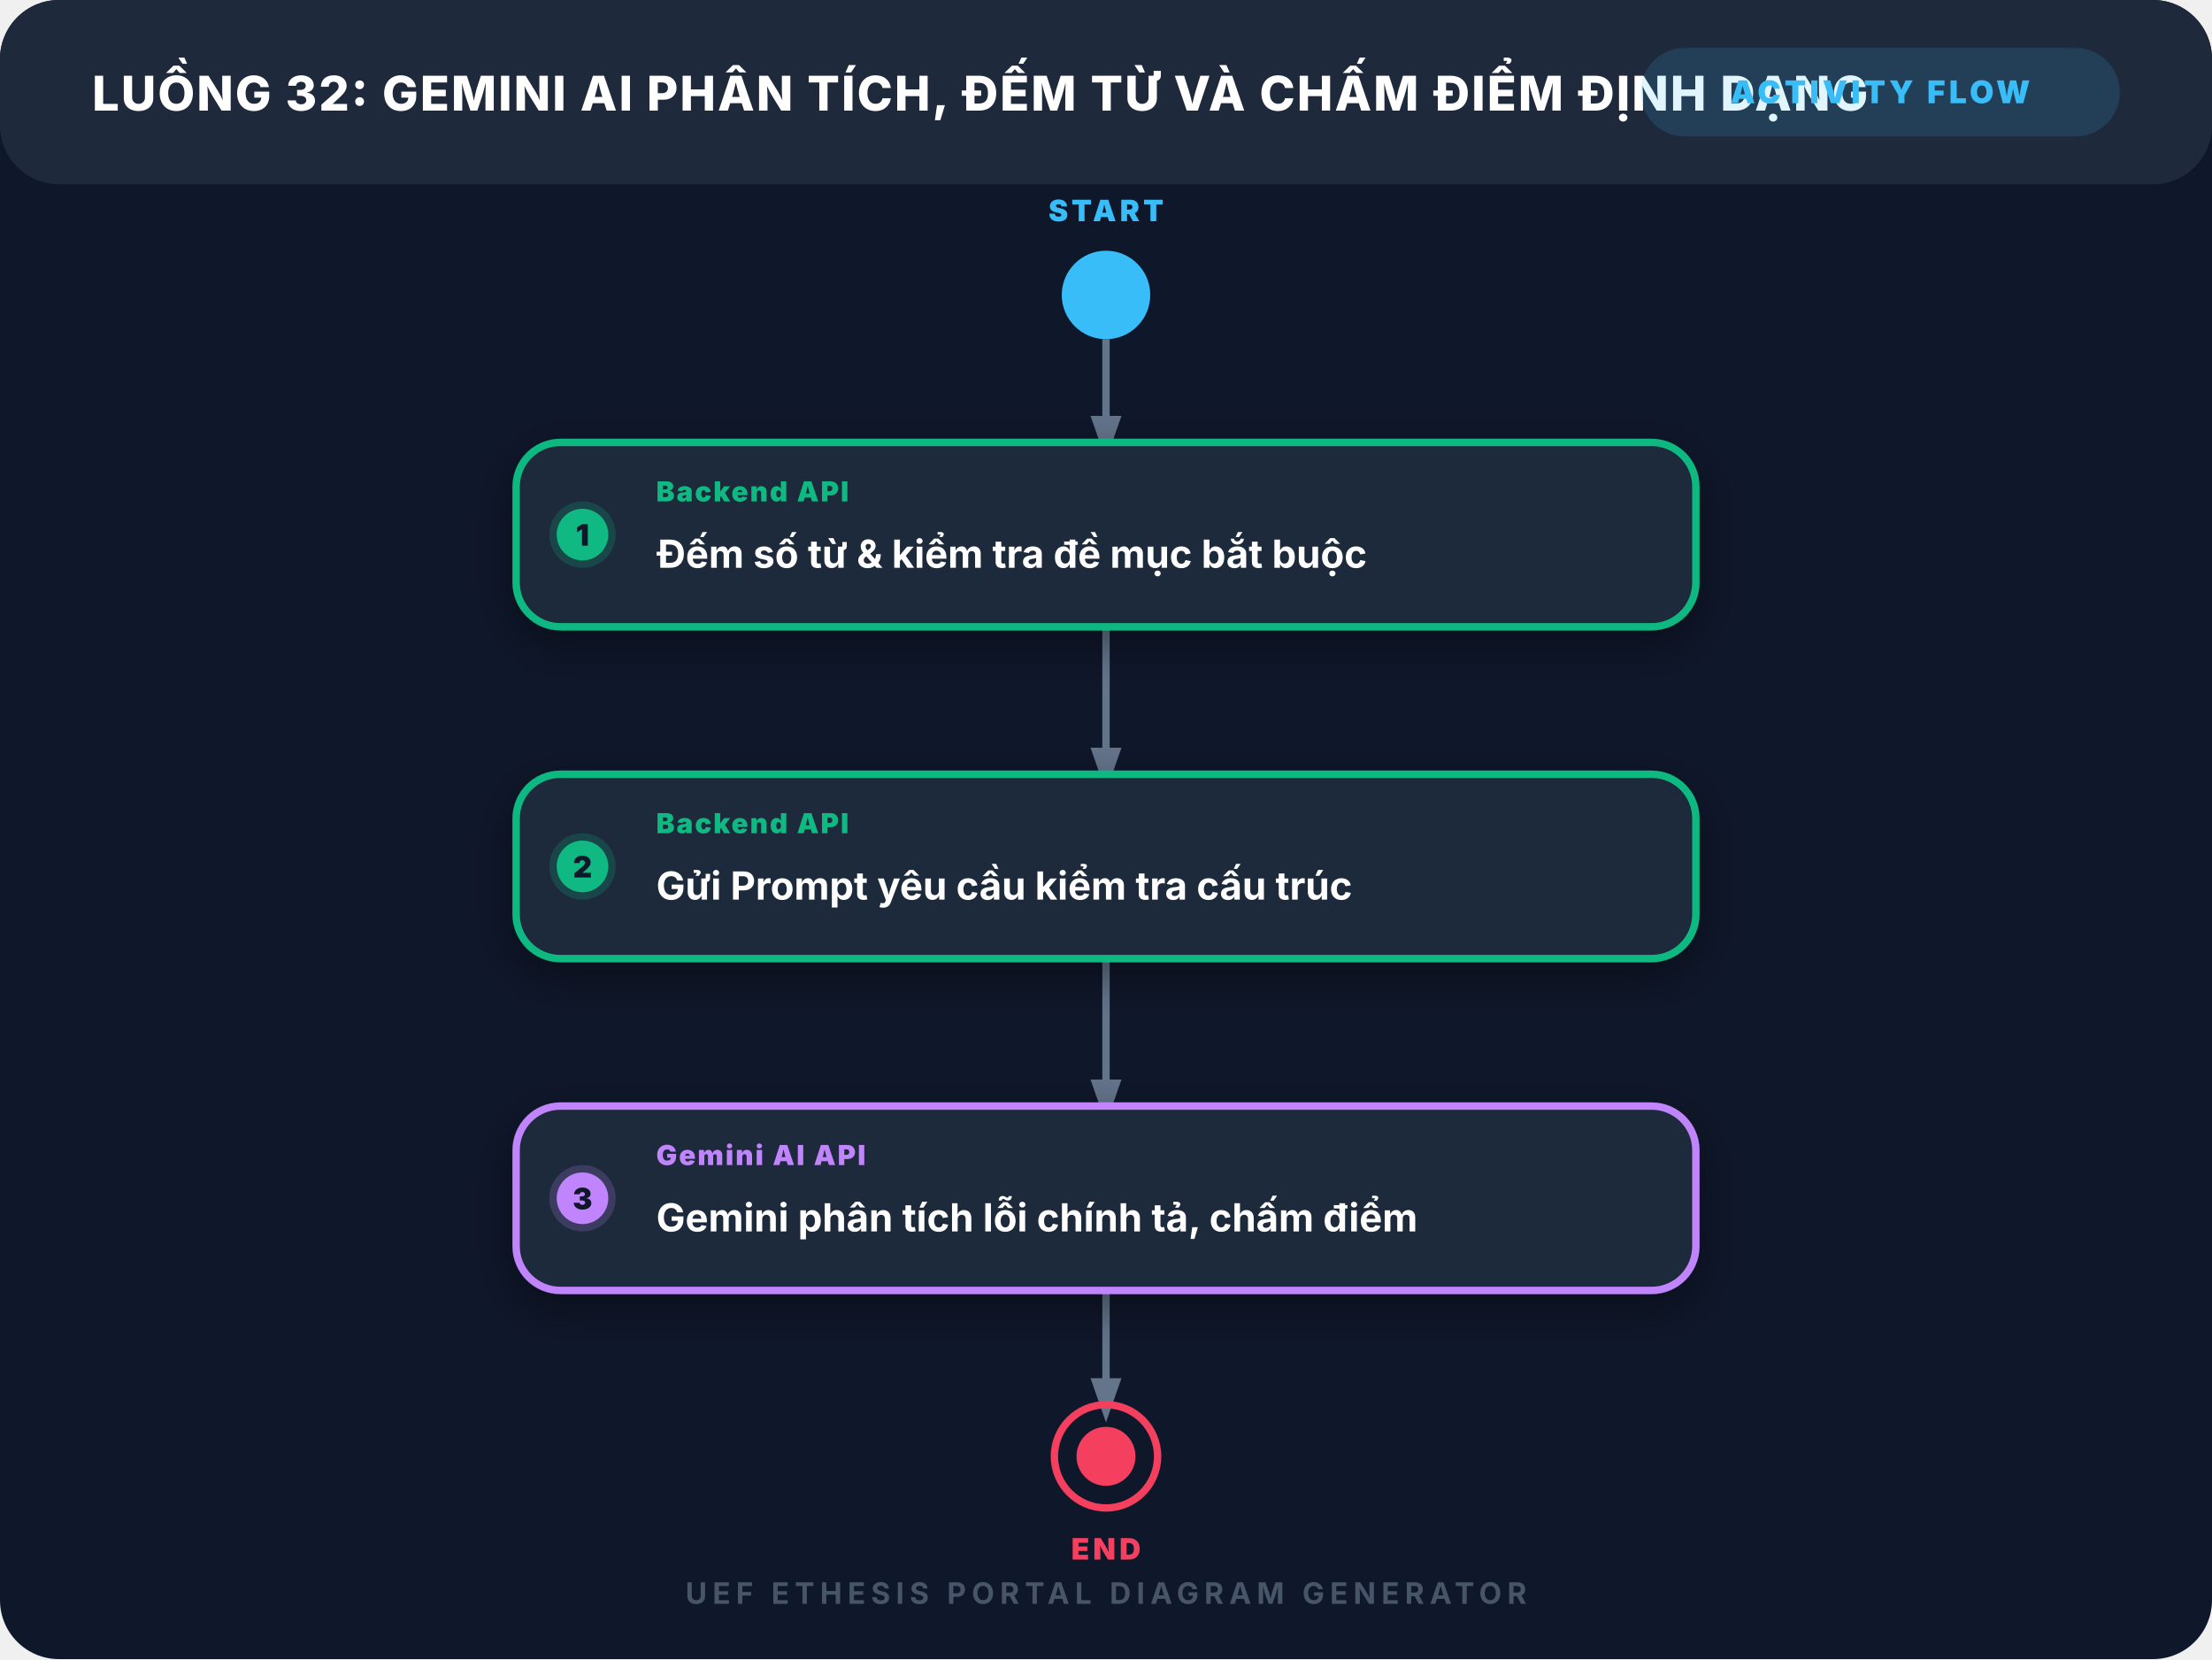
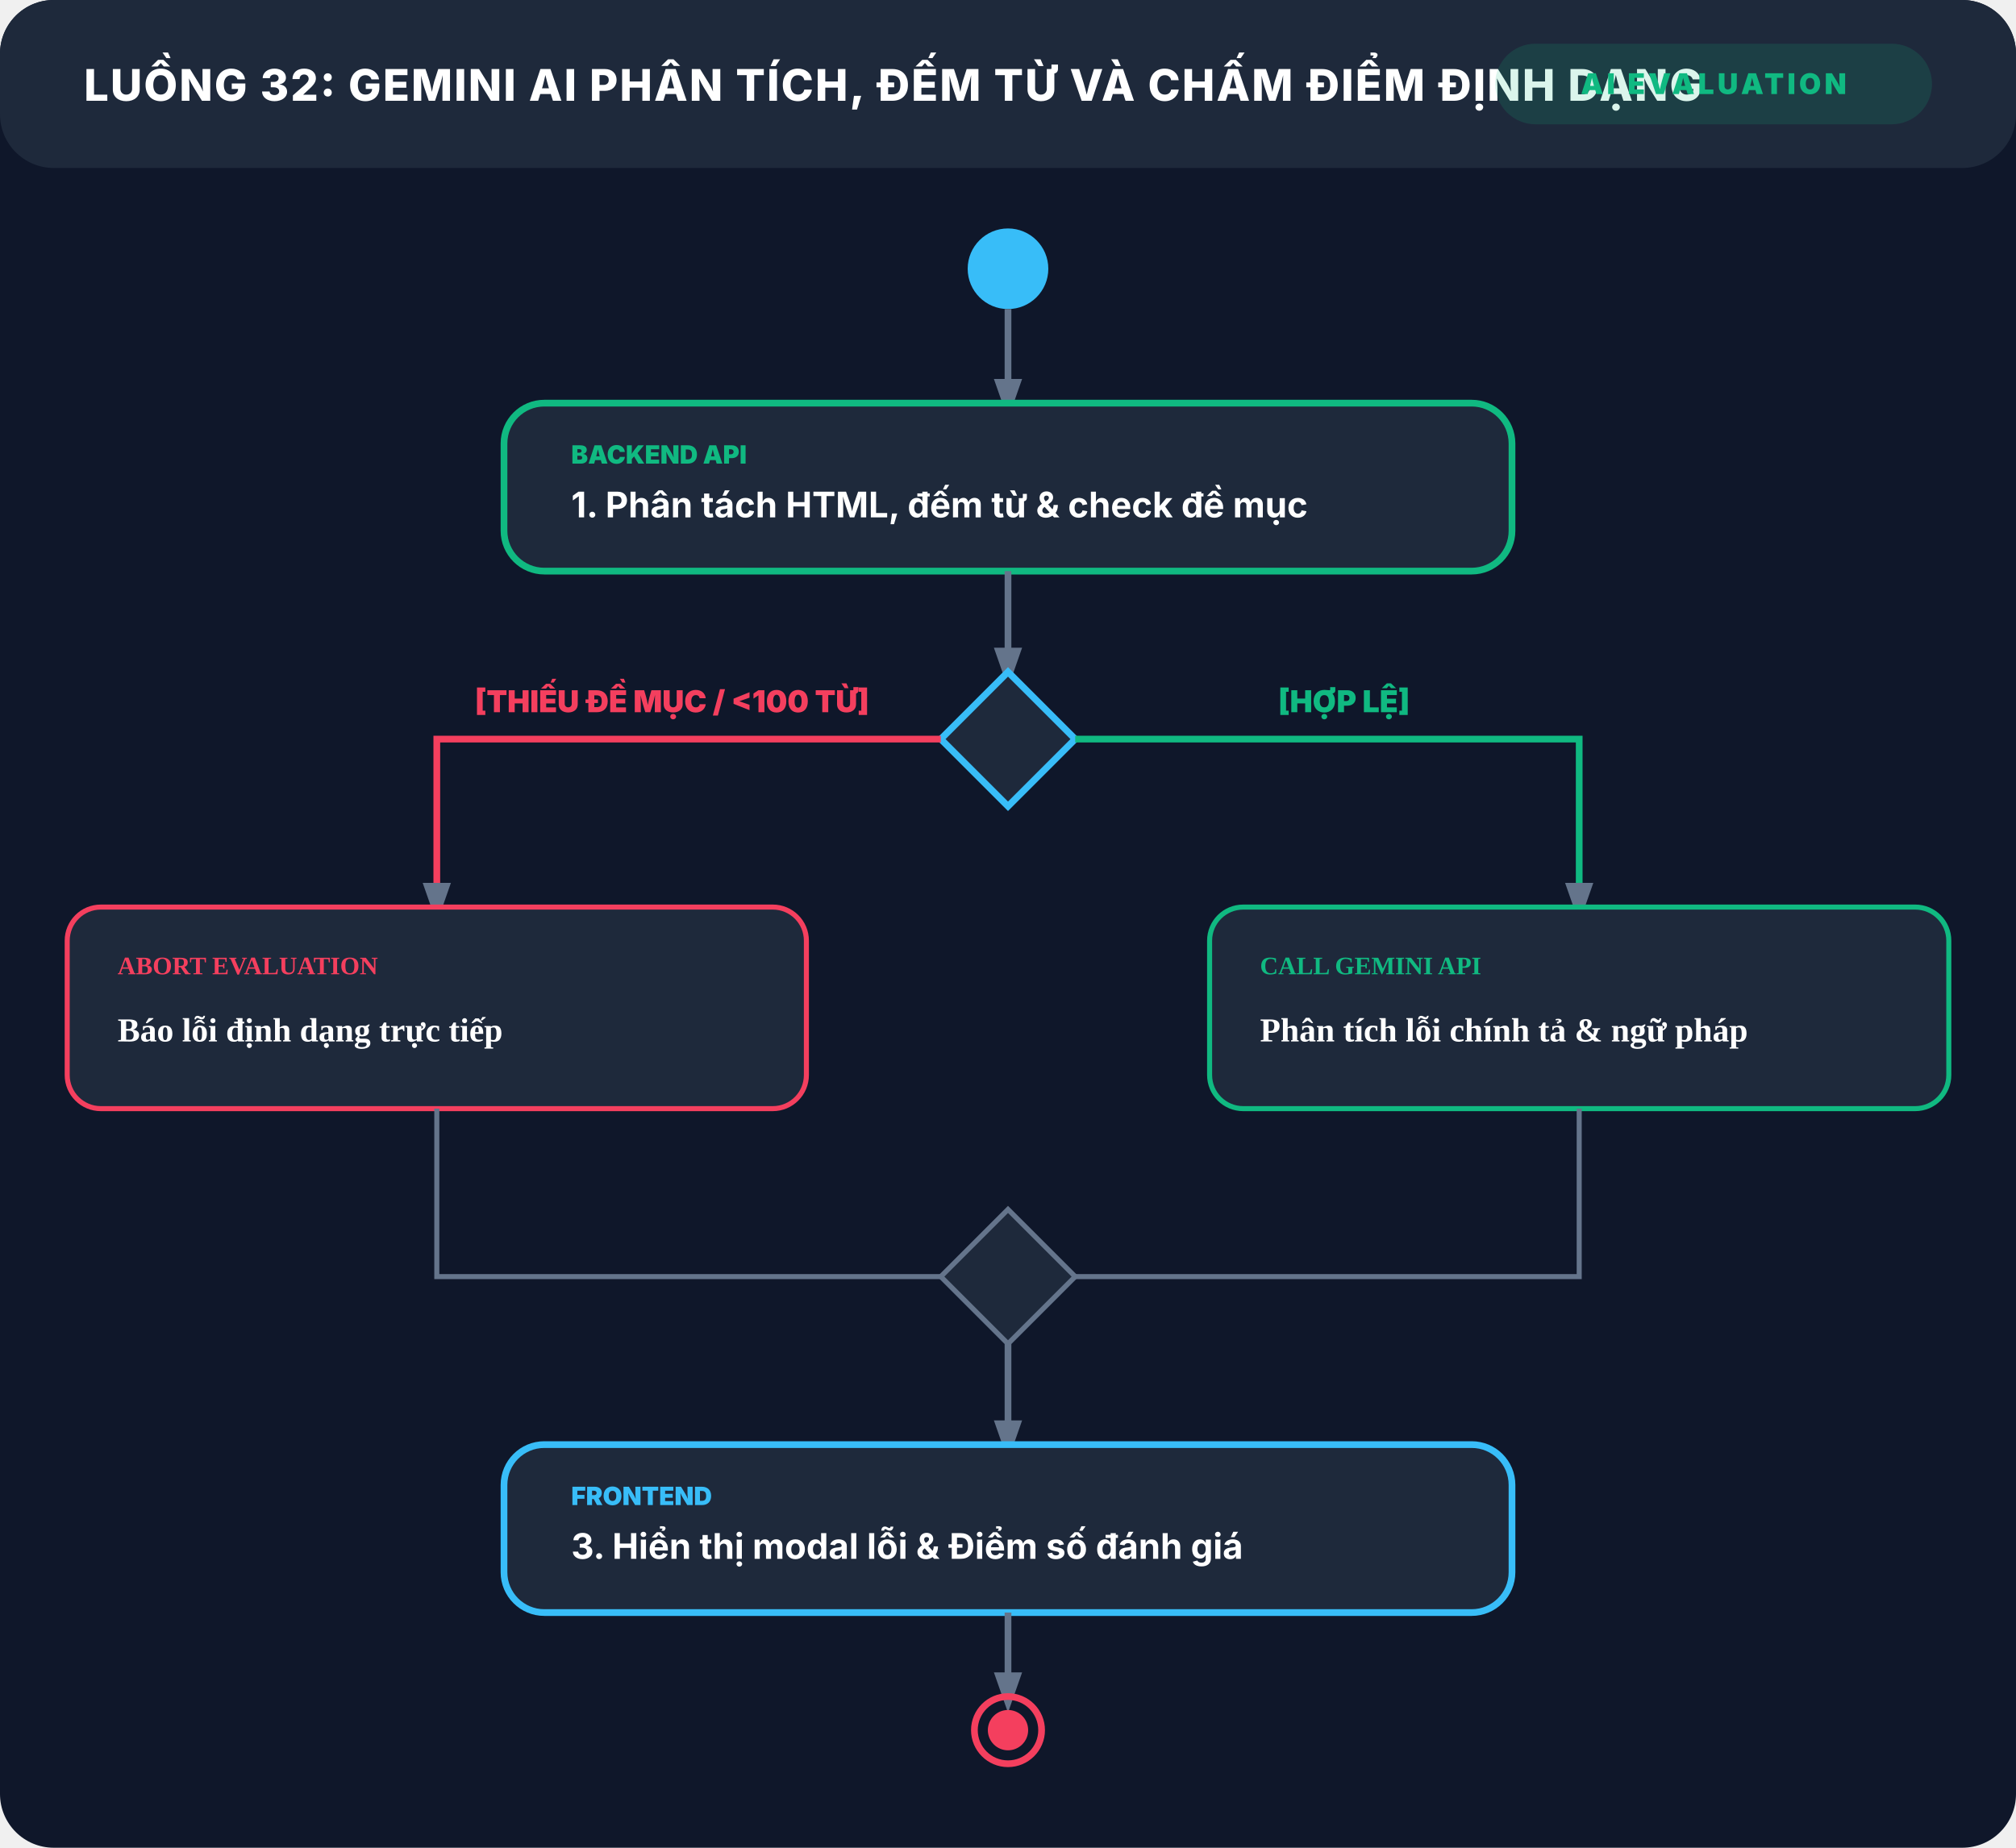
- <svg xmlns="http://www.w3.org/2000/svg" viewBox="0 0 600 450" width="600" height="450">
+ <svg xmlns="http://www.w3.org/2000/svg" viewBox="0 0 600 550" width="600" height="550">
  <defs>
    <marker id="arrow" viewBox="0 0 10 10" refX="6" refY="5" markerWidth="6" markerHeight="6" orient="auto-start-reverse">
      <path d="M 0 1.5 L 10 5 L 0 8.5 z" fill="#64748b" />
    </marker>
  </defs>
  <style>
        .title { font-family: 'Inter', sans-serif; font-size: 13px; font-weight: 800; fill: #ffffff; letter-spacing: 0.5px; }
      </style>
  <rect width="100%" height="100%" fill="#0f172a" rx="16" />
  <rect width="100%" height="50" fill="#1e293b" rx="16" />
  <text x="25" y="30" class="title">LUỒNG 32: GEMINI AI PHÂN TÍCH, ĐẾM TỪ VÀ CHẤM ĐIỂM ĐỊNH DẠNG</text>
-   <rect x="445" y="13" width="130" height="24" rx="12" fill="#38bdf8" opacity="0.15" />
-   <text x="510" y="28" fill="#38bdf8" font-size="8.5" font-family="Inter, sans-serif" font-weight="900" text-anchor="middle" letter-spacing="1">ACTIVITY FLOW</text>
+   <rect x="445" y="13" width="130" height="24" rx="12" fill="#10b981" opacity="0.15" />
+   <text x="510" y="28" fill="#10b981" font-size="8.5" font-family="Inter, sans-serif" font-weight="900" text-anchor="middle" letter-spacing="1">AI EVALUATION</text>
+   <circle cx="300" cy="80" r="12" fill="#38bdf8" />
  <line x1="300" y1="92" x2="300" y2="120" stroke="#64748b" stroke-width="2" marker-end="url(#arrow)" />
-   <line x1="300" y1="170" x2="300" y2="210" stroke="#64748b" stroke-width="2" marker-end="url(#arrow)" />
-   <line x1="300" y1="260" x2="300" y2="300" stroke="#64748b" stroke-width="2" marker-end="url(#arrow)" />
-   <line x1="300" y1="350" x2="300" y2="381" stroke="#64748b" stroke-width="2" marker-end="url(#arrow)" />
-   <circle cx="300" cy="80" r="12" fill="#38bdf8" />
-   <text x="300" y="60" fill="#38bdf8" font-size="8" font-family="Inter, sans-serif" font-weight="900" text-anchor="middle" letter-spacing="1">START</text>
-   <g transform="translate(140, 120)">
-     <rect width="320" height="50" rx="12" ry="12" fill="#1e293b" stroke="#10b981" stroke-width="2" style="filter: drop-shadow(0px 4px 6px rgba(0,0,0,0.4));" />
-     <circle cx="18" cy="25" r="9" fill="#10b981" opacity="0.2" />
-     <circle cx="18" cy="25" r="7" fill="#10b981" />
-     <text x="18" y="28" fill="#0f172a" font-size="8" font-family="Inter, sans-serif" font-weight="900" text-anchor="middle">1</text>
-     <text x="38" y="16" fill="#10b981" font-size="7.5" font-family="Inter, sans-serif" font-weight="900" style="text-transform: uppercase; letter-spacing: 0.5px;">Backend API</text>
-     <text x="38" y="34" fill="#ffffff" font-size="10.5" font-family="Inter, sans-serif" font-weight="700">Đếm số từ &amp; kiểm tra đề mục bắt buộc</text>
+   <g transform="translate(150, 120)">
+     <rect width="300" height="50" rx="12" ry="12" fill="#1e293b" stroke="#10b981" stroke-width="2" />
+     <text x="20" y="18" fill="#10b981" font-size="7.5" font-family="Inter, sans-serif" font-weight="900">BACKEND API</text>
+     <text x="20" y="34" fill="#ffffff" font-size="10.5" font-family="Inter, sans-serif" font-weight="700">1. Phân tách HTML, đếm từ &amp; check đề mục</text>
  </g>
-   <g transform="translate(140, 210)">
-     <rect width="320" height="50" rx="12" ry="12" fill="#1e293b" stroke="#10b981" stroke-width="2" style="filter: drop-shadow(0px 4px 6px rgba(0,0,0,0.4));" />
-     <circle cx="18" cy="25" r="9" fill="#10b981" opacity="0.2" />
-     <circle cx="18" cy="25" r="7" fill="#10b981" />
-     <text x="18" y="28" fill="#0f172a" font-size="8" font-family="Inter, sans-serif" font-weight="900" text-anchor="middle">2</text>
-     <text x="38" y="16" fill="#10b981" font-size="7.5" font-family="Inter, sans-serif" font-weight="900" style="text-transform: uppercase; letter-spacing: 0.5px;">Backend API</text>
-     <text x="38" y="34" fill="#ffffff" font-size="10.5" font-family="Inter, sans-serif" font-weight="700">Gửi Prompt yêu cầu kiểm tra cấu trúc</text>
+   <line x1="300" y1="170" x2="300" y2="200" stroke="#64748b" stroke-width="2" marker-end="url(#arrow)" />
+   <g transform="translate(280, 200)">
+     <polygon points="20,0 40,20 20,40 0,20" fill="#1e293b" stroke="#38bdf8" stroke-width="2" />
  </g>
-   <g transform="translate(140, 300)">
-     <rect width="320" height="50" rx="12" ry="12" fill="#1e293b" stroke="#c084fc" stroke-width="2" style="filter: drop-shadow(0px 4px 6px rgba(0,0,0,0.4));" />
-     <circle cx="18" cy="25" r="9" fill="#c084fc" opacity="0.2" />
-     <circle cx="18" cy="25" r="7" fill="#c084fc" />
-     <text x="18" y="28" fill="#0f172a" font-size="8" font-family="Inter, sans-serif" font-weight="900" text-anchor="middle">3</text>
-     <text x="38" y="16" fill="#c084fc" font-size="7.5" font-family="Inter, sans-serif" font-weight="900" style="text-transform: uppercase; letter-spacing: 0.5px;">Gemini AI API</text>
-     <text x="38" y="34" fill="#ffffff" font-size="10.5" font-family="Inter, sans-serif" font-weight="700">Gemini phân tích lỗi chính tả, chấm điểm</text>
+   <path d="M 280 220 H 130 V 270" fill="none" stroke="#f43f5e" stroke-width="2" marker-end="url(#arrow)" />
+   <text x="200" y="212" fill="#f43f5e" font-size="9" font-family="Inter, sans-serif" font-weight="900" text-anchor="middle">[THIẾU ĐỀ MỤC / &lt;100 TỪ]</text>
+   <g transform="translate(20, 270)">
+     <rect width="220" height="60" rx="10" fill="#1e293b" stroke="#f43f5e" stroke-width="1.5" />
+     <text x="15" y="20" fill="#f43f5e" font-size="7.5" font-weight="bold">ABORT EVALUATION</text>
+     <text x="15" y="40" fill="#ffffff" font-size="10" font-weight="bold">Báo lỗi định dạng trực tiếp</text>
  </g>
-   <circle cx="300" cy="395" r="14" fill="none" stroke="#f43f5e" stroke-width="2" />
-   <circle cx="300" cy="395" r="8" fill="#f43f5e" />
-   <text x="300" y="423" fill="#f43f5e" font-size="8" font-family="Inter, sans-serif" font-weight="900" text-anchor="middle" letter-spacing="1">END</text>
-   <text x="300" y="435" fill="#475569" font-size="8" font-family="Inter, sans-serif" font-weight="bold" text-anchor="middle" letter-spacing="1.5">UEF ETHESIS PORTAL DIAGRAM GENERATOR</text>
+   <path d="M 320 220 H 470 V 270" fill="none" stroke="#10b981" stroke-width="2" marker-end="url(#arrow)" />
+   <text x="400" y="212" fill="#10b981" font-size="9" font-family="Inter, sans-serif" font-weight="900" text-anchor="middle">[HỢP LỆ]</text>
+   <g transform="translate(360, 270)">
+     <rect width="220" height="60" rx="10" fill="#1e293b" stroke="#10b981" stroke-width="1.5" />
+     <text x="15" y="20" fill="#10b981" font-size="7.5" font-weight="bold">CALL GEMINI API</text>
+     <text x="15" y="40" fill="#ffffff" font-size="10" font-weight="bold">Phân tích lỗi chính tả &amp; ngữ pháp</text>
+   </g>
+   <path d="M 130 330 V 380 H 280" fill="none" stroke="#64748b" stroke-width="1.5" />
+   <path d="M 470 330 V 380 H 320" fill="none" stroke="#64748b" stroke-width="1.5" />
+   <g transform="translate(280, 360)">
+     <polygon points="20,0 40,20 20,40 0,20" fill="#1e293b" stroke="#64748b" stroke-width="1.5" />
+   </g>
+   <line x1="300" y1="400" x2="300" y2="430" stroke="#64748b" stroke-width="2" marker-end="url(#arrow)" />
+   <g transform="translate(150, 430)">
+     <rect width="300" height="50" rx="12" ry="12" fill="#1e293b" stroke="#38bdf8" stroke-width="2" />
+     <text x="20" y="18" fill="#38bdf8" font-size="7.5" font-family="Inter, sans-serif" font-weight="900">FRONTEND</text>
+     <text x="20" y="34" fill="#ffffff" font-size="10.5" font-family="Inter, sans-serif" font-weight="700">3. Hiển thị modal lỗi &amp; Điểm số đánh giá</text>
+   </g>
+   <line x1="300" y1="480" x2="300" y2="505" stroke="#64748b" stroke-width="2" marker-end="url(#arrow)" />
+   <circle cx="300" cy="515" r="10" fill="none" stroke="#f43f5e" stroke-width="2" />
+   <circle cx="300" cy="515" r="6" fill="#f43f5e" />
</svg>
